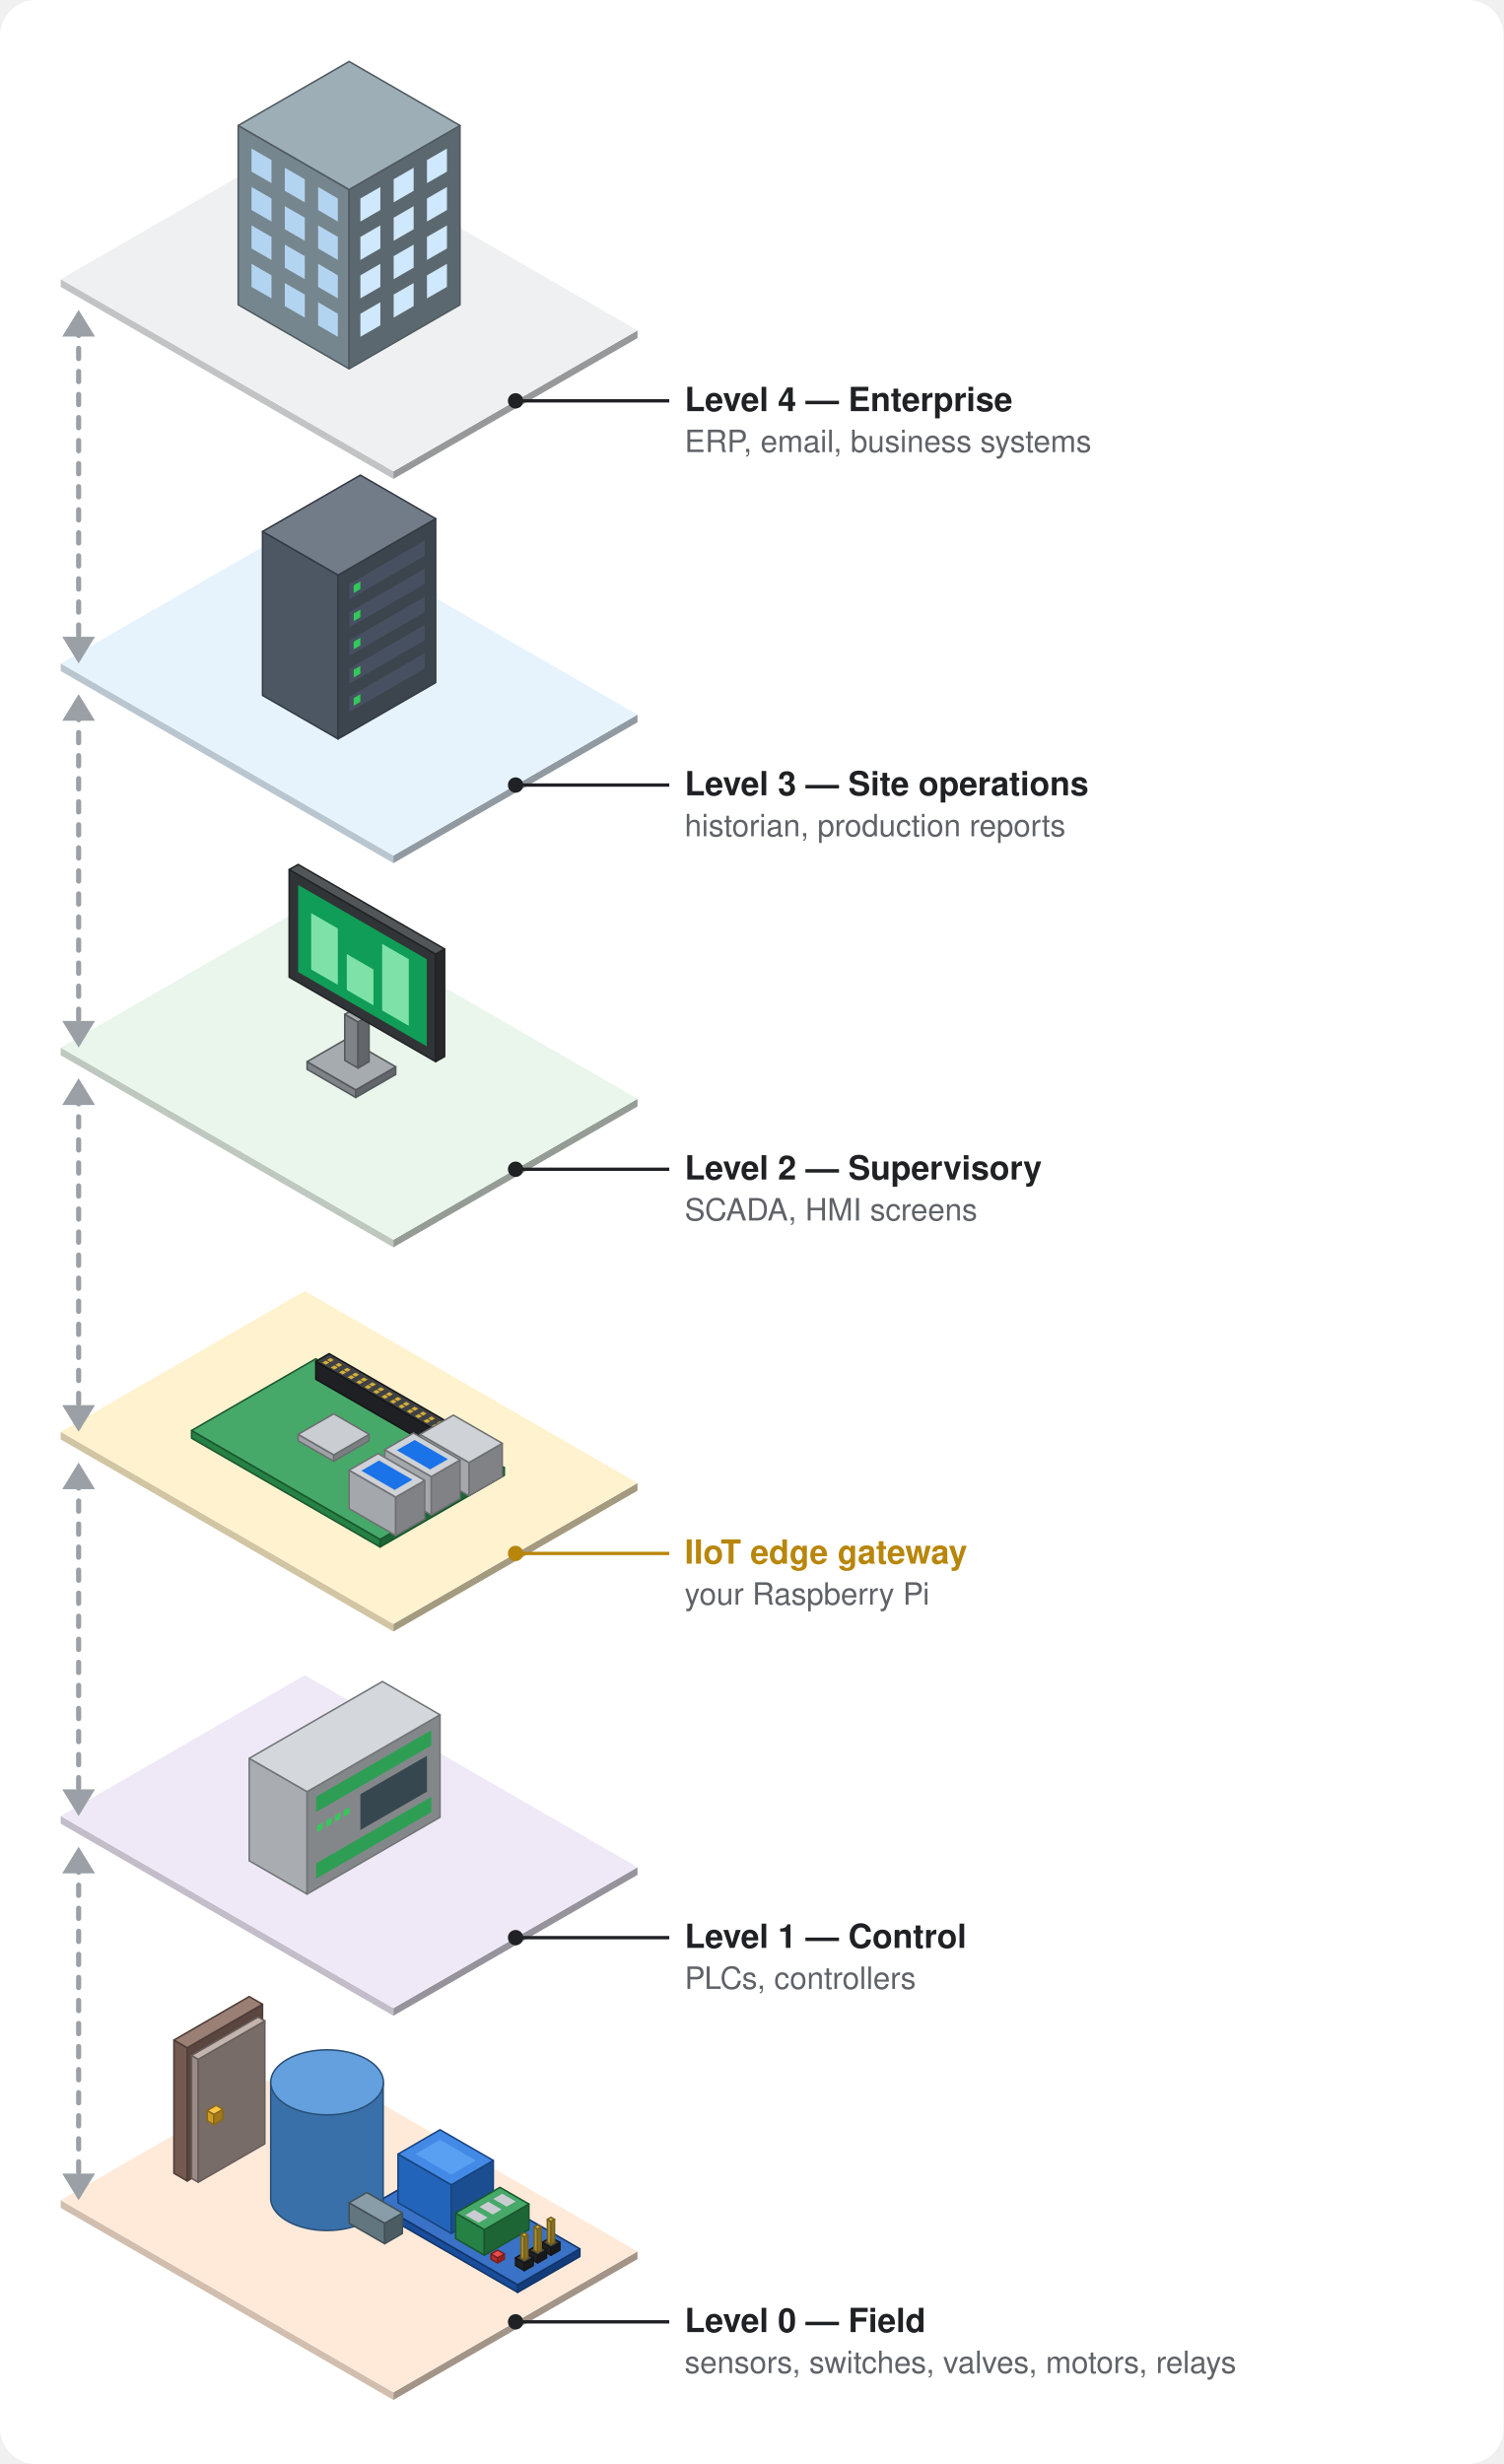
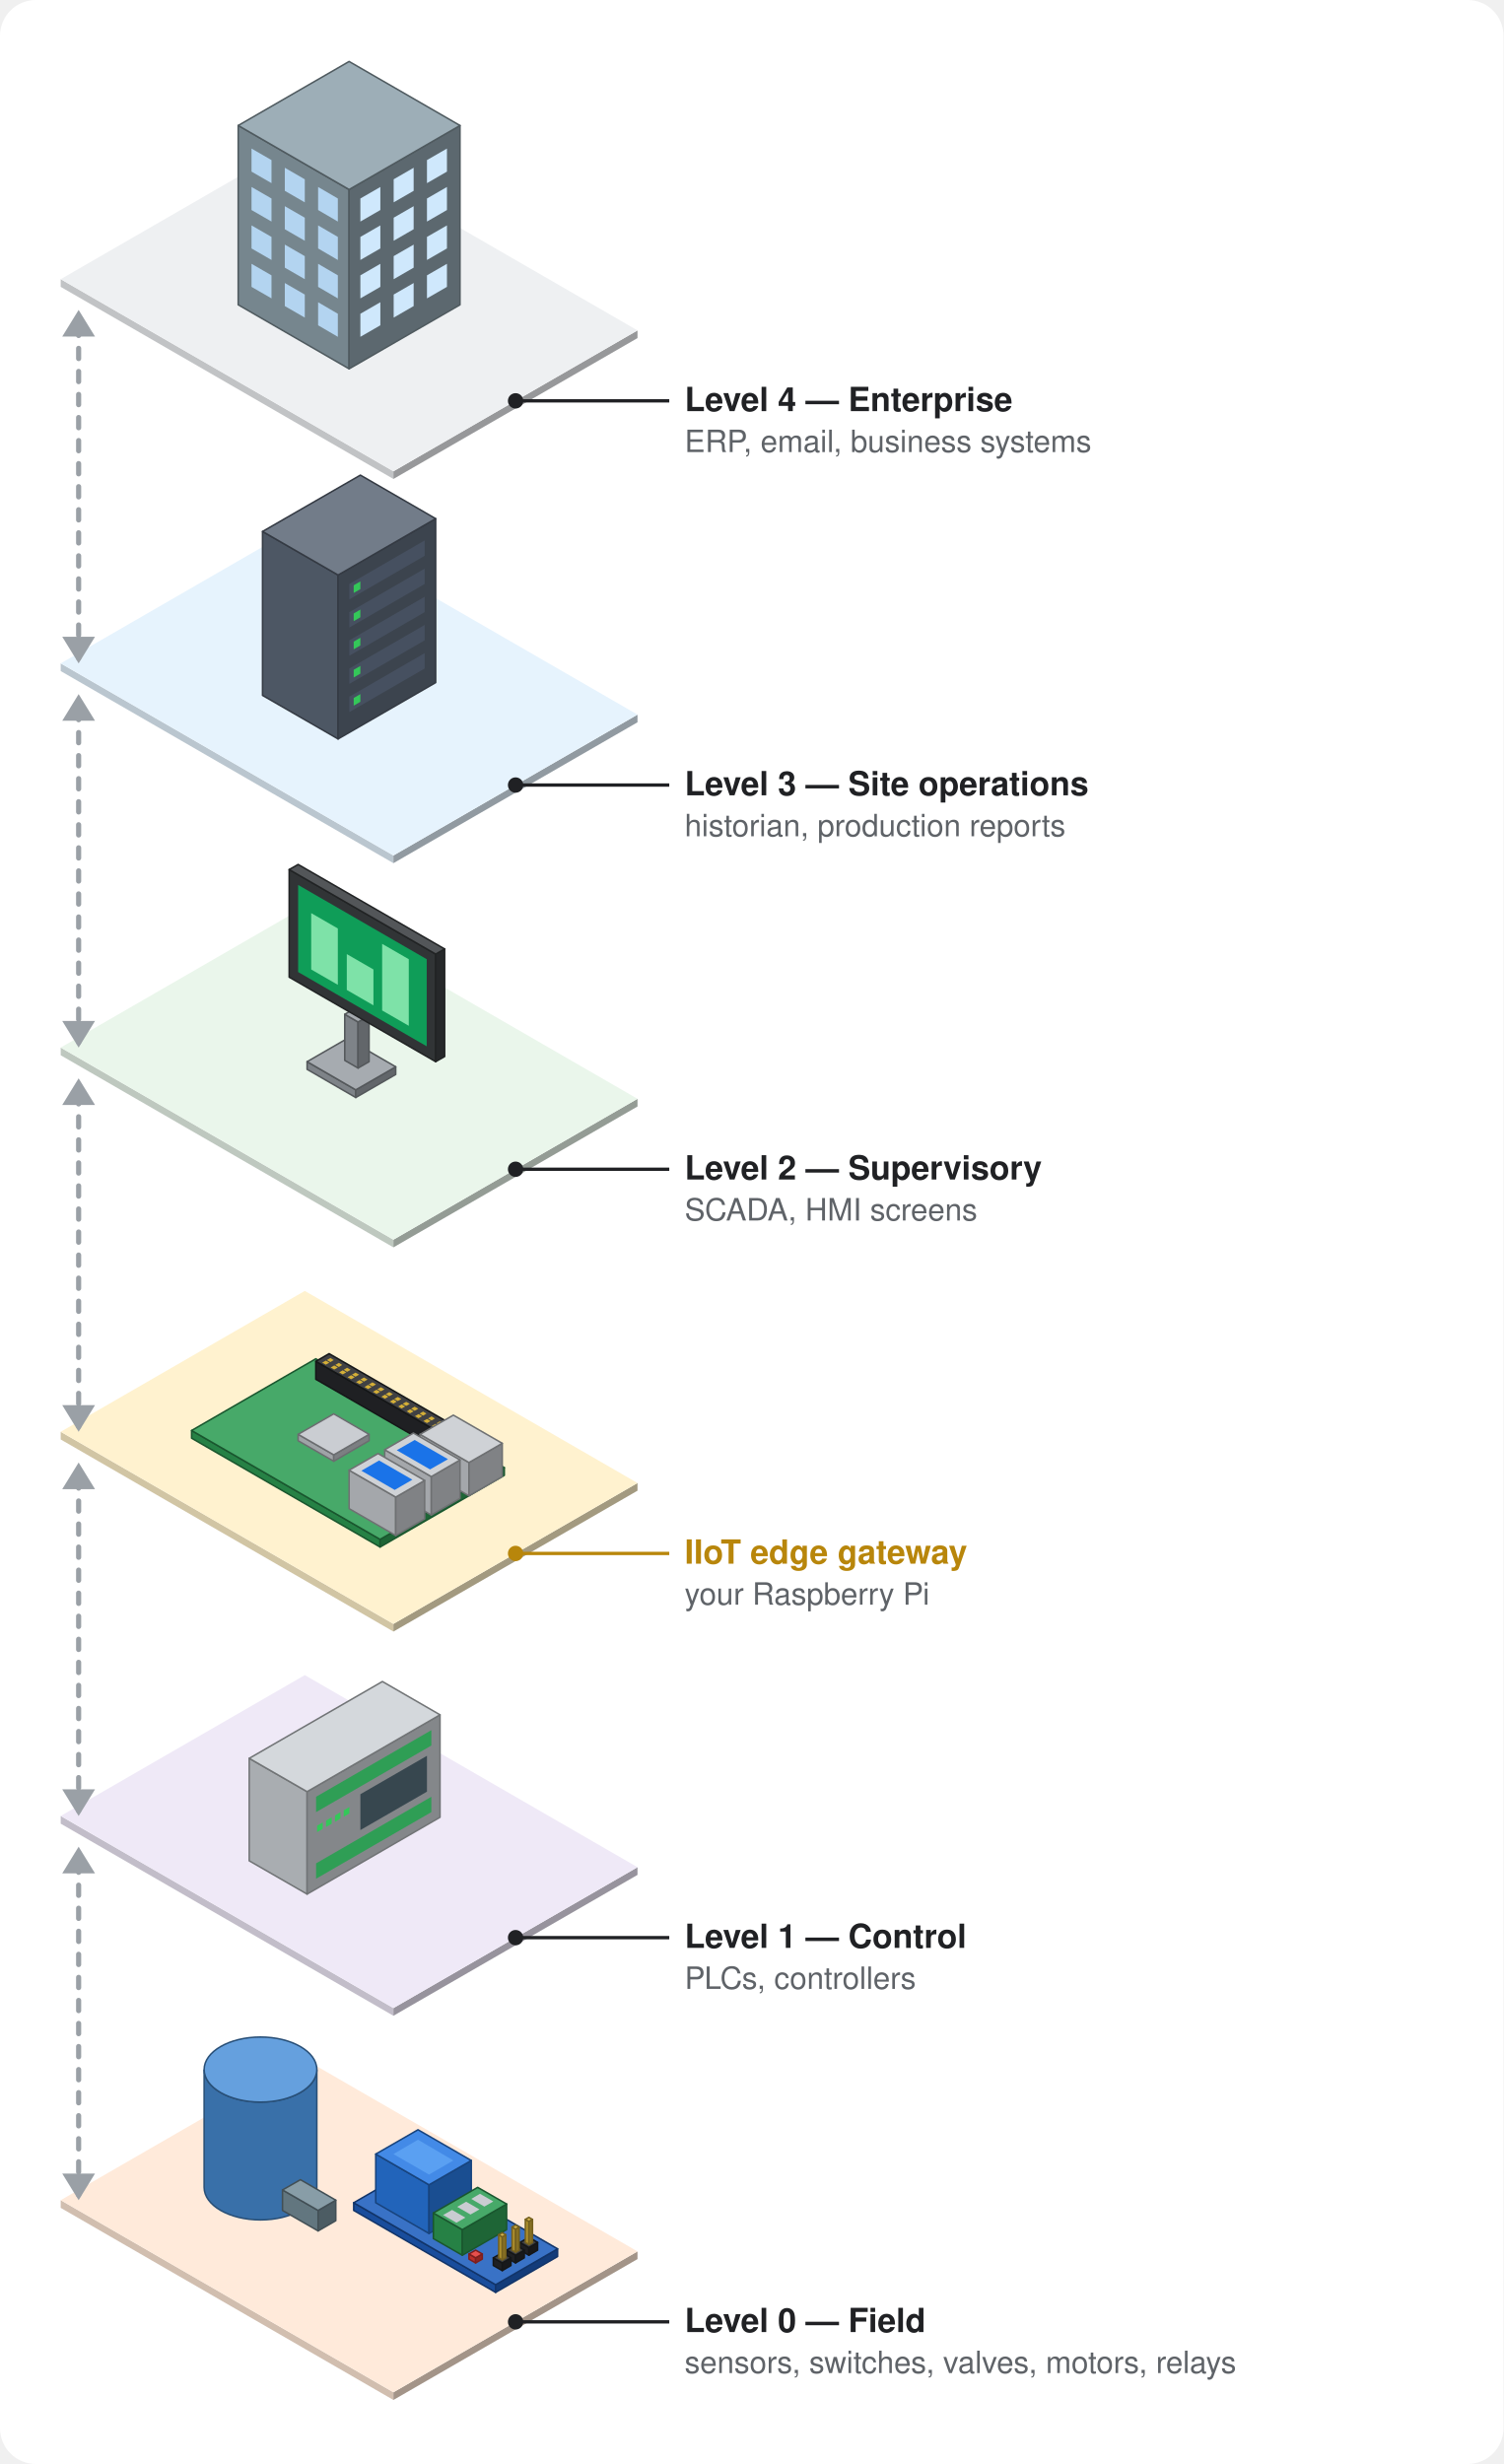
<svg xmlns="http://www.w3.org/2000/svg" viewBox="-119 -804 587 962" width="587" height="962" font-family="Segoe UI, Helvetica, Arial, sans-serif">
  <rect x="-119" y="-804" width="587" height="962" rx="14" fill="#ffffff" />
  <polygon points="-95.3,58.0 34.6,133.0 34.6,130.0 -95.3,55.0" fill="#d1beaf" />
  <polygon points="129.9,78.0 34.6,133.0 34.6,130.0 129.9,75.0" fill="#a39488" />
  <polygon points="0.0,0.0 129.9,75.0 34.6,130.0 -95.3,55.0" fill="#ffeada" />
  <g transform="translate(0,0)">
-     <polygon points="-51.1,44.5 -45.9,47.5 -45.9,-4.5 -51.1,-7.5" fill="#735a51" stroke="#4d3c36" stroke-width="0.6" stroke-linejoin="round" />
-     <polygon points="-16.5,30.5 -45.9,47.5 -45.9,-4.5 -16.5,-21.5" fill="#5a463f" stroke="#4d3c36" stroke-width="0.6" stroke-linejoin="round" />
-     <polygon points="-21.7,-24.5 -16.5,-21.5 -45.9,-4.5 -51.1,-7.5" fill="#9a7f75" stroke="#4d3c36" stroke-width="0.6" stroke-linejoin="round" />
-   </g>
-   <g transform="translate(0,0)">
-     <polygon points="-44.2,46.5 -41.6,48.0 -41.6,0.0 -44.2,-1.5" fill="#9a8b86" stroke="#675d5a" stroke-width="0.6" stroke-linejoin="round" />
-     <polygon points="-15.6,33.0 -41.6,48.0 -41.6,0.0 -15.6,-15.0" fill="#786c68" stroke="#675d5a" stroke-width="0.6" stroke-linejoin="round" />
-     <polygon points="-18.2,-16.5 -15.6,-15.0 -41.6,0.0 -44.2,-1.5" fill="#c4b4ae" stroke="#675d5a" stroke-width="0.6" stroke-linejoin="round" />
-   </g>
-   <g transform="translate(0,0)">
-     <polygon points="-38.1,24.0 -35.5,25.5 -35.5,21.5 -38.1,20.0" fill="#cd9d24" stroke="#8a6918" stroke-width="0.6" stroke-linejoin="round" />
-     <polygon points="-32.0,23.5 -35.5,25.5 -35.5,21.5 -32.0,19.5" fill="#a07a1c" stroke="#8a6918" stroke-width="0.6" stroke-linejoin="round" />
-     <polygon points="-34.6,18.0 -32.0,19.5 -35.5,21.5 -38.1,20.0" fill="#fbc746" stroke="#8a6918" stroke-width="0.6" stroke-linejoin="round" />
-   </g>
-   <g transform="translate(0,0)">
-     <polygon points="27.7,59.0 83.1,91.0 83.1,88.0 27.7,56.0" fill="#194d9c" stroke="#113469" stroke-width="0.6" stroke-linejoin="round" />
-     <polygon points="107.4,77.0 83.1,91.0 83.1,88.0 107.4,74.0" fill="#133c7a" stroke="#113469" stroke-width="0.6" stroke-linejoin="round" />
-     <polygon points="52.0,42.0 107.4,74.0 83.1,88.0 27.7,56.0" fill="#3972c6" stroke="#113469" stroke-width="0.6" stroke-linejoin="round" />
-   </g>
-   <g transform="translate(0,0)">
-     <polygon points="36.4,56.0 57.2,68.0 57.2,49.0 36.4,37.0" fill="#2264ba" stroke="#17437d" stroke-width="0.6" stroke-linejoin="round" />
-     <polygon points="73.6,58.5 57.2,68.0 57.2,49.0 73.6,39.5" fill="#1a4e91" stroke="#17437d" stroke-width="0.6" stroke-linejoin="round" />
-     <polygon points="52.8,27.5 73.6,39.5 57.2,49.0 36.4,37.0" fill="#438ae7" stroke="#17437d" stroke-width="0.6" stroke-linejoin="round" />
-   </g>
-   <g transform="translate(0,0)">
-     <polygon points="52.8,31.4 66.7,39.5 57.2,45.0 43.3,37.0" fill="#5aa0f2" />
-   </g>
-   <g transform="translate(0,0)">
-     <polygon points="58.9,70.0 70.1,76.5 70.1,66.5 58.9,60.0" fill="#268145" stroke="#19562e" stroke-width="0.6" stroke-linejoin="round" />
-     <polygon points="87.5,66.5 70.1,76.5 70.1,66.5 87.5,56.5" fill="#1e6536" stroke="#19562e" stroke-width="0.6" stroke-linejoin="round" />
-     <polygon points="76.2,50.0 87.5,56.5 70.1,66.5 58.9,60.0" fill="#47a969" stroke="#19562e" stroke-width="0.6" stroke-linejoin="round" />
-   </g>
-   <g transform="translate(0,0)">
-     <polygon points="77.1,52.5 82.3,55.5 78.8,57.5 73.6,54.5" fill="#c9ccd1" />
-   </g>
-   <g transform="translate(0,0)">
-     <polygon points="71.6,55.6 76.8,58.6 73.4,60.6 68.2,57.6" fill="#c9ccd1" />
-   </g>
-   <g transform="translate(0,0)">
-     <polygon points="66.2,58.8 71.4,61.8 67.9,63.8 62.7,60.8" fill="#c9ccd1" />
-   </g>
-   <g transform="translate(0,0)">
-     <polygon points="72.7,78.0 75.3,79.5 75.3,77.5 72.7,76.0" fill="#bb2e2b" stroke="#7d1f1d" stroke-width="0.6" stroke-linejoin="round" />
-     <polygon points="77.9,78.0 75.3,79.5 75.3,77.5 77.9,76.0" fill="#922421" stroke="#7d1f1d" stroke-width="0.6" stroke-linejoin="round" />
-     <polygon points="75.3,74.5 77.9,76.0 75.3,77.5 72.7,76.0" fill="#e8504d" stroke="#7d1f1d" stroke-width="0.6" stroke-linejoin="round" />
-   </g>
-   <g transform="translate(0,0)">
-     <polygon points="92.7,74.5 96.1,76.5 96.1,73.5 92.7,71.5" fill="#1f2023" stroke="#141617" stroke-width="0.6" stroke-linejoin="round" />
-     <polygon points="99.6,74.5 96.1,76.5 96.1,73.5 99.6,71.5" fill="#18191b" stroke="#141617" stroke-width="0.6" stroke-linejoin="round" />
-     <polygon points="96.1,69.5 99.6,71.5 96.1,73.5 92.7,71.5" fill="#404144" stroke="#141617" stroke-width="0.6" stroke-linejoin="round" />
-   </g>
-   <g transform="translate(0,0)">
-     <polygon points="87.5,77.5 90.9,79.5 90.9,76.5 87.5,74.5" fill="#1f2023" stroke="#141617" stroke-width="0.6" stroke-linejoin="round" />
-     <polygon points="94.4,77.5 90.9,79.5 90.9,76.5 94.4,74.5" fill="#18191b" stroke="#141617" stroke-width="0.6" stroke-linejoin="round" />
-     <polygon points="90.9,72.5 94.4,74.5 90.9,76.5 87.5,74.5" fill="#404144" stroke="#141617" stroke-width="0.6" stroke-linejoin="round" />
-   </g>
-   <g transform="translate(0,0)">
-     <polygon points="94.7,71.5 96.1,72.3 96.1,63.3 94.7,62.5" fill="#ad8f2d" stroke="#74601e" stroke-width="0.6" stroke-linejoin="round" />
-     <polygon points="97.5,71.5 96.1,72.3 96.1,63.3 97.5,62.5" fill="#877023" stroke="#74601e" stroke-width="0.6" stroke-linejoin="round" />
-     <polygon points="96.1,61.7 97.5,62.5 96.1,63.3 94.7,62.5" fill="#d9b84f" stroke="#74601e" stroke-width="0.6" stroke-linejoin="round" />
-   </g>
-   <g transform="translate(0,0)">
-     <polygon points="82.3,80.5 85.7,82.5 85.7,79.5 82.3,77.5" fill="#1f2023" stroke="#141617" stroke-width="0.6" stroke-linejoin="round" />
-     <polygon points="89.2,80.5 85.7,82.5 85.7,79.5 89.2,77.5" fill="#18191b" stroke="#141617" stroke-width="0.6" stroke-linejoin="round" />
-     <polygon points="85.7,75.5 89.2,77.5 85.7,79.5 82.3,77.5" fill="#404144" stroke="#141617" stroke-width="0.6" stroke-linejoin="round" />
-   </g>
-   <g transform="translate(0,0)">
-     <polygon points="89.5,74.5 90.9,75.3 90.9,66.3 89.5,65.5" fill="#ad8f2d" stroke="#74601e" stroke-width="0.6" stroke-linejoin="round" />
-     <polygon points="92.3,74.5 90.9,75.3 90.9,66.3 92.3,65.5" fill="#877023" stroke="#74601e" stroke-width="0.6" stroke-linejoin="round" />
-     <polygon points="90.9,64.7 92.3,65.5 90.9,66.3 89.5,65.5" fill="#d9b84f" stroke="#74601e" stroke-width="0.6" stroke-linejoin="round" />
-   </g>
-   <g transform="translate(0,0)">
-     <polygon points="84.4,77.5 85.7,78.3 85.7,69.3 84.4,68.5" fill="#ad8f2d" stroke="#74601e" stroke-width="0.6" stroke-linejoin="round" />
-     <polygon points="87.1,77.5 85.7,78.3 85.7,69.3 87.1,68.5" fill="#877023" stroke="#74601e" stroke-width="0.6" stroke-linejoin="round" />
-     <polygon points="85.7,67.7 87.1,68.5 85.7,69.3 84.4,68.5" fill="#d9b84f" stroke="#74601e" stroke-width="0.6" stroke-linejoin="round" />
-   </g>
-   <g transform="translate(0,0)">
-     <path d="M-13.3,55.0 L-13.3,9.0 A22.0,12.7 0 0 0 30.6,9.0 L30.6,55.0 A22.0,12.7 0 0 1 -13.3,55.0 Z" fill="#3970a9" stroke="#284f77" stroke-width="0.6" />
-     <ellipse cx="8.7" cy="9.0" rx="22.0" ry="12.7" fill="#65a0de" stroke="#284f77" stroke-width="0.6" />
-   </g>
-   <g transform="translate(0,0)">
-     <polygon points="17.3,64.0 31.2,72.0 31.2,64.0 17.3,56.0" fill="#62767f" stroke="#424f55" stroke-width="0.6" stroke-linejoin="round" />
-     <polygon points="38.1,68.0 31.2,72.0 31.2,64.0 38.1,60.0" fill="#4c5c63" stroke="#424f55" stroke-width="0.6" stroke-linejoin="round" />
-     <polygon points="24.2,52.0 38.1,60.0 31.2,64.0 17.3,56.0" fill="#889da7" stroke="#424f55" stroke-width="0.6" stroke-linejoin="round" />
+     <polygon points="19.1,59.0 74.5,91.0 74.5,88.0 19.1,56.0" fill="#194d9c" stroke="#113469" stroke-width="0.6" stroke-linejoin="round" />
+     <polygon points="98.7,77.0 74.5,91.0 74.5,88.0 98.7,74.0" fill="#133c7a" stroke="#113469" stroke-width="0.6" stroke-linejoin="round" />
+     <polygon points="43.3,42.0 98.7,74.0 74.5,88.0 19.1,56.0" fill="#3972c6" stroke="#113469" stroke-width="0.6" stroke-linejoin="round" />
+   </g>
+   <g transform="translate(0,0)">
+     <polygon points="27.7,56.0 48.5,68.0 48.5,49.0 27.7,37.0" fill="#2264ba" stroke="#17437d" stroke-width="0.6" stroke-linejoin="round" />
+     <polygon points="65.0,58.5 48.5,68.0 48.5,49.0 65.0,39.5" fill="#1a4e91" stroke="#17437d" stroke-width="0.6" stroke-linejoin="round" />
+     <polygon points="44.2,27.5 65.0,39.5 48.5,49.0 27.7,37.0" fill="#438ae7" stroke="#17437d" stroke-width="0.6" stroke-linejoin="round" />
+   </g>
+   <g transform="translate(0,0)">
+     <polygon points="44.2,31.4 58.0,39.5 48.5,45.0 34.6,37.0" fill="#5aa0f2" />
+   </g>
+   <g transform="translate(0,0)">
+     <polygon points="50.2,70.0 61.5,76.5 61.5,66.5 50.2,60.0" fill="#268145" stroke="#19562e" stroke-width="0.6" stroke-linejoin="round" />
+     <polygon points="78.8,66.5 61.5,76.5 61.5,66.5 78.8,56.5" fill="#1e6536" stroke="#19562e" stroke-width="0.6" stroke-linejoin="round" />
+     <polygon points="67.5,50.0 78.8,56.5 61.5,66.5 50.2,60.0" fill="#47a969" stroke="#19562e" stroke-width="0.6" stroke-linejoin="round" />
+   </g>
+   <g transform="translate(0,0)">
+     <polygon points="68.4,52.5 73.6,55.5 70.1,57.5 65.0,54.5" fill="#c9ccd1" />
+   </g>
+   <g transform="translate(0,0)">
+     <polygon points="63.0,55.6 68.2,58.6 64.7,60.6 59.5,57.6" fill="#c9ccd1" />
+   </g>
+   <g transform="translate(0,0)">
+     <polygon points="57.5,58.8 62.7,61.8 59.2,63.8 54.0,60.8" fill="#c9ccd1" />
+   </g>
+   <g transform="translate(0,0)">
+     <polygon points="64.1,78.0 66.7,79.5 66.7,77.5 64.1,76.0" fill="#bb2e2b" stroke="#7d1f1d" stroke-width="0.6" stroke-linejoin="round" />
+     <polygon points="69.3,78.0 66.7,79.5 66.7,77.5 69.3,76.0" fill="#922421" stroke="#7d1f1d" stroke-width="0.6" stroke-linejoin="round" />
+     <polygon points="66.7,74.5 69.3,76.0 66.7,77.5 64.1,76.0" fill="#e8504d" stroke="#7d1f1d" stroke-width="0.6" stroke-linejoin="round" />
+   </g>
+   <g transform="translate(0,0)">
+     <polygon points="84.0,74.5 87.5,76.5 87.5,73.5 84.0,71.5" fill="#1f2023" stroke="#141617" stroke-width="0.6" stroke-linejoin="round" />
+     <polygon points="90.9,74.5 87.5,76.5 87.5,73.5 90.9,71.5" fill="#18191b" stroke="#141617" stroke-width="0.6" stroke-linejoin="round" />
+     <polygon points="87.5,69.5 90.9,71.5 87.5,73.5 84.0,71.5" fill="#404144" stroke="#141617" stroke-width="0.6" stroke-linejoin="round" />
+   </g>
+   <g transform="translate(0,0)">
+     <polygon points="78.8,77.5 82.3,79.5 82.3,76.5 78.8,74.5" fill="#1f2023" stroke="#141617" stroke-width="0.6" stroke-linejoin="round" />
+     <polygon points="85.7,77.5 82.3,79.5 82.3,76.5 85.7,74.5" fill="#18191b" stroke="#141617" stroke-width="0.6" stroke-linejoin="round" />
+     <polygon points="82.3,72.5 85.7,74.5 82.3,76.5 78.8,74.5" fill="#404144" stroke="#141617" stroke-width="0.6" stroke-linejoin="round" />
+   </g>
+   <g transform="translate(0,0)">
+     <polygon points="86.1,71.5 87.5,72.3 87.5,63.3 86.1,62.5" fill="#ad8f2d" stroke="#74601e" stroke-width="0.6" stroke-linejoin="round" />
+     <polygon points="88.9,71.5 87.5,72.3 87.5,63.3 88.9,62.5" fill="#877023" stroke="#74601e" stroke-width="0.6" stroke-linejoin="round" />
+     <polygon points="87.5,61.7 88.9,62.5 87.5,63.3 86.1,62.5" fill="#d9b84f" stroke="#74601e" stroke-width="0.6" stroke-linejoin="round" />
+   </g>
+   <g transform="translate(0,0)">
+     <polygon points="73.6,80.5 77.1,82.5 77.1,79.5 73.6,77.5" fill="#1f2023" stroke="#141617" stroke-width="0.6" stroke-linejoin="round" />
+     <polygon points="80.5,80.5 77.1,82.5 77.1,79.5 80.5,77.5" fill="#18191b" stroke="#141617" stroke-width="0.6" stroke-linejoin="round" />
+     <polygon points="77.1,75.5 80.5,77.5 77.1,79.5 73.6,77.5" fill="#404144" stroke="#141617" stroke-width="0.6" stroke-linejoin="round" />
+   </g>
+   <g transform="translate(0,0)">
+     <polygon points="80.9,74.5 82.3,75.3 82.3,66.3 80.9,65.5" fill="#ad8f2d" stroke="#74601e" stroke-width="0.6" stroke-linejoin="round" />
+     <polygon points="83.7,74.5 82.3,75.3 82.3,66.3 83.7,65.5" fill="#877023" stroke="#74601e" stroke-width="0.6" stroke-linejoin="round" />
+     <polygon points="82.3,64.7 83.7,65.5 82.3,66.3 80.9,65.5" fill="#d9b84f" stroke="#74601e" stroke-width="0.6" stroke-linejoin="round" />
+   </g>
+   <g transform="translate(0,0)">
+     <polygon points="75.7,77.5 77.1,78.3 77.1,69.3 75.7,68.5" fill="#ad8f2d" stroke="#74601e" stroke-width="0.6" stroke-linejoin="round" />
+     <polygon points="78.5,77.5 77.1,78.3 77.1,69.3 78.5,68.5" fill="#877023" stroke="#74601e" stroke-width="0.6" stroke-linejoin="round" />
+     <polygon points="77.1,67.7 78.5,68.5 77.1,69.3 75.7,68.5" fill="#d9b84f" stroke="#74601e" stroke-width="0.6" stroke-linejoin="round" />
+   </g>
+   <g transform="translate(0,0)">
+     <path d="M-39.3,50.0 L-39.3,4.0 A22.0,12.7 0 0 0 4.7,4.0 L4.7,50.0 A22.0,12.7 0 0 1 -39.3,50.0 Z" fill="#3970a9" stroke="#284f77" stroke-width="0.6" />
+     <ellipse cx="-17.3" cy="4.0" rx="22.0" ry="12.7" fill="#65a0de" stroke="#284f77" stroke-width="0.6" />
+   </g>
+   <g transform="translate(0,0)">
+     <polygon points="-8.7,59.0 5.2,67.0 5.2,59.0 -8.7,51.0" fill="#62767f" stroke="#424f55" stroke-width="0.6" stroke-linejoin="round" />
+     <polygon points="12.1,63.0 5.2,67.0 5.2,59.0 12.1,55.0" fill="#4c5c63" stroke="#424f55" stroke-width="0.6" stroke-linejoin="round" />
+     <polygon points="-1.7,47.0 12.1,55.0 5.2,59.0 -8.7,51.0" fill="#889da7" stroke="#424f55" stroke-width="0.6" stroke-linejoin="round" />
  </g>
  <polygon points="-95.3,-92.0 34.6,-17.0 34.6,-20.0 -95.3,-95.0" fill="#c2bdc9" />
  <polygon points="129.9,-72.0 34.6,-17.0 34.6,-20.0 129.9,-75.0" fill="#97939d" />
  <polygon points="0.0,-150.0 129.9,-75.0 34.6,-20.0 -95.3,-95.0" fill="#efe9f7" />
  <g transform="translate(0,-150)">
    <polygon points="-21.7,72.5 0.9,85.5 0.9,45.5 -21.7,32.5" fill="#a9adb1" stroke="#717476" stroke-width="0.6" stroke-linejoin="round" />
    <polygon points="52.8,55.5 0.9,85.5 0.9,45.5 52.8,15.5" fill="#84878a" stroke="#717476" stroke-width="0.6" stroke-linejoin="round" />
    <polygon points="30.3,2.5 52.8,15.5 0.9,45.5 -21.7,32.5" fill="#d4d8dc" stroke="#717476" stroke-width="0.6" stroke-linejoin="round" />
  </g>
  <g transform="translate(0,-150)">
    <polygon points="49.4,27.5 4.4,53.5 4.4,47.5 49.4,21.5" fill="#2f9e55" />
  </g>
  <g transform="translate(0,-150)">
    <polygon points="49.4,53.5 4.4,79.5 4.4,73.5 49.4,47.5" fill="#2f9e55" />
  </g>
  <g transform="translate(0,-150)">
    <polygon points="47.7,45.5 21.7,60.5 21.7,46.5 47.7,31.5" fill="#37474f" />
  </g>
  <g transform="translate(0,-150)">
    <polygon points="17.4,54.0 15.2,55.3 15.2,52.8 17.4,51.5" fill="#34c759" />
  </g>
  <g transform="translate(0,-150)">
    <polygon points="13.9,56.0 11.8,57.3 11.8,54.8 13.9,53.5" fill="#34c759" />
  </g>
  <g transform="translate(0,-150)">
    <polygon points="10.5,58.0 8.3,59.3 8.3,56.8 10.5,55.5" fill="#34c759" />
  </g>
  <g transform="translate(0,-150)">
    <polygon points="7.0,60.0 4.8,61.3 4.8,58.8 7.0,57.5" fill="#34c759" />
  </g>
  <polygon points="-95.3,-242.0 34.6,-167.0 34.6,-170.0 -95.3,-245.0" fill="#d1c5a4" />
  <polygon points="129.9,-222.0 34.6,-167.0 34.6,-170.0 129.9,-225.0" fill="#a39a80" />
  <polygon points="0.0,-300.0 129.9,-225.0 34.6,-170.0 -95.3,-245.0" fill="#fff2cf" />
  <g transform="translate(0,-300)">
    <polygon points="-44.2,57.5 29.4,100.0 29.4,97.0 -44.2,54.5" fill="#268145" stroke="#19562e" stroke-width="0.6" stroke-linejoin="round" />
    <polygon points="77.9,72.0 29.4,100.0 29.4,97.0 77.9,69.0" fill="#1e6536" stroke="#19562e" stroke-width="0.6" stroke-linejoin="round" />
    <polygon points="4.3,26.5 77.9,69.0 29.4,97.0 -44.2,54.5" fill="#47a969" stroke="#19562e" stroke-width="0.6" stroke-linejoin="round" />
  </g>
  <g transform="translate(0,-300)">
    <polygon points="4.3,34.5 59.8,66.5 59.8,59.5 4.3,27.5" fill="#1f2023" stroke="#141617" stroke-width="0.6" stroke-linejoin="round" />
    <polygon points="65.0,63.5 59.8,66.5 59.8,59.5 65.0,56.5" fill="#18191b" stroke="#141617" stroke-width="0.6" stroke-linejoin="round" />
    <polygon points="9.5,24.5 65.0,56.5 59.8,59.5 4.3,27.5" fill="#404144" stroke="#141617" stroke-width="0.6" stroke-linejoin="round" />
  </g>
  <g transform="translate(0,-300)">
    <polygon points="10.0,26.2 11.3,27.0 10.0,27.8 8.6,27.0" fill="#d4af37" />
  </g>
  <g transform="translate(0,-300)">
    <polygon points="8.2,27.2 9.6,28.0 8.2,28.8 6.8,28.0" fill="#d4af37" />
  </g>
  <g transform="translate(0,-300)">
    <polygon points="13.3,28.1 14.6,28.9 13.3,29.7 11.9,28.9" fill="#d4af37" />
  </g>
  <g transform="translate(0,-300)">
    <polygon points="11.5,29.1 12.9,29.9 11.5,30.7 10.1,29.9" fill="#d4af37" />
  </g>
  <g transform="translate(0,-300)">
    <polygon points="16.5,30.0 17.9,30.8 16.5,31.6 15.2,30.8" fill="#d4af37" />
  </g>
  <g transform="translate(0,-300)">
    <polygon points="14.8,31.0 16.2,31.8 14.8,32.6 13.4,31.8" fill="#d4af37" />
  </g>
  <g transform="translate(0,-300)">
    <polygon points="19.8,31.9 21.2,32.7 19.8,33.5 18.4,32.7" fill="#d4af37" />
  </g>
  <g transform="translate(0,-300)">
    <polygon points="18.1,32.9 19.5,33.7 18.1,34.5 16.7,33.7" fill="#d4af37" />
  </g>
  <g transform="translate(0,-300)">
    <polygon points="23.1,33.8 24.5,34.6 23.1,35.4 21.7,34.6" fill="#d4af37" />
  </g>
  <g transform="translate(0,-300)">
    <polygon points="21.4,34.8 22.8,35.6 21.4,36.4 20.0,35.6" fill="#d4af37" />
  </g>
  <g transform="translate(0,-300)">
    <polygon points="26.4,35.7 27.8,36.5 26.4,37.3 25.0,36.5" fill="#d4af37" />
  </g>
  <g transform="translate(0,-300)">
    <polygon points="24.7,36.7 26.1,37.5 24.7,38.3 23.3,37.5" fill="#d4af37" />
  </g>
  <g transform="translate(0,-300)">
    <polygon points="29.7,37.6 31.1,38.4 29.7,39.2 28.3,38.4" fill="#d4af37" />
  </g>
  <g transform="translate(0,-300)">
    <polygon points="28.0,38.6 29.4,39.4 28.0,40.2 26.6,39.4" fill="#d4af37" />
  </g>
  <g transform="translate(0,-300)">
    <polygon points="33.0,39.5 34.4,40.3 33.0,41.1 31.6,40.3" fill="#d4af37" />
  </g>
  <g transform="translate(0,-300)">
    <polygon points="31.3,40.5 32.6,41.3 31.3,42.1 29.9,41.3" fill="#d4af37" />
  </g>
  <g transform="translate(0,-300)">
    <polygon points="36.3,41.4 37.7,42.2 36.3,43.0 34.9,42.2" fill="#d4af37" />
  </g>
  <g transform="translate(0,-300)">
    <polygon points="34.6,42.4 35.9,43.2 34.6,44.0 33.2,43.2" fill="#d4af37" />
  </g>
  <g transform="translate(0,-300)">
    <polygon points="39.6,43.3 41.0,44.1 39.6,44.9 38.2,44.1" fill="#d4af37" />
  </g>
  <g transform="translate(0,-300)">
    <polygon points="37.8,44.3 39.2,45.1 37.8,45.9 36.5,45.1" fill="#d4af37" />
  </g>
  <g transform="translate(0,-300)">
    <polygon points="42.9,45.2 44.3,46.0 42.9,46.8 41.5,46.0" fill="#d4af37" />
  </g>
  <g transform="translate(0,-300)">
    <polygon points="41.1,46.2 42.5,47.0 41.1,47.8 39.8,47.0" fill="#d4af37" />
  </g>
  <g transform="translate(0,-300)">
    <polygon points="46.2,47.1 47.5,47.9 46.2,48.7 44.8,47.9" fill="#d4af37" />
  </g>
  <g transform="translate(0,-300)">
    <polygon points="44.4,48.1 45.8,48.9 44.4,49.7 43.0,48.9" fill="#d4af37" />
  </g>
  <g transform="translate(0,-300)">
    <polygon points="49.5,49.0 50.8,49.8 49.5,50.6 48.1,49.8" fill="#d4af37" />
  </g>
  <g transform="translate(0,-300)">
    <polygon points="47.7,50.0 49.1,50.8 47.7,51.6 46.3,50.8" fill="#d4af37" />
  </g>
  <g transform="translate(0,-300)">
    <polygon points="52.7,50.9 54.1,51.7 52.7,52.5 51.4,51.7" fill="#d4af37" />
  </g>
  <g transform="translate(0,-300)">
    <polygon points="51.0,51.9 52.4,52.7 51.0,53.5 49.6,52.7" fill="#d4af37" />
  </g>
  <g transform="translate(0,-300)">
    <polygon points="56.0,52.8 57.4,53.6 56.0,54.4 54.6,53.6" fill="#d4af37" />
  </g>
  <g transform="translate(0,-300)">
    <polygon points="54.3,53.8 55.7,54.6 54.3,55.4 52.9,54.6" fill="#d4af37" />
  </g>
  <g transform="translate(0,-300)">
    <polygon points="59.3,54.7 60.7,55.5 59.3,56.3 57.9,55.5" fill="#d4af37" />
  </g>
  <g transform="translate(0,-300)">
    <polygon points="57.6,55.7 59.0,56.5 57.6,57.3 56.2,56.5" fill="#d4af37" />
  </g>
  <g transform="translate(0,-300)">
    <polygon points="-2.6,58.5 11.3,66.5 11.3,64.0 -2.6,56.0" fill="#9fa3a7" stroke="#6b6d70" stroke-width="0.6" stroke-linejoin="round" />
    <polygon points="25.1,58.5 11.3,66.5 11.3,64.0 25.1,56.0" fill="#7c7f82" stroke="#6b6d70" stroke-width="0.6" stroke-linejoin="round" />
    <polygon points="11.3,48.0 25.1,56.0 11.3,64.0 -2.6,56.0" fill="#cacdd2" stroke="#6b6d70" stroke-width="0.6" stroke-linejoin="round" />
  </g>
  <g transform="translate(0,-300)">
    <polygon points="45.0,69.0 64.1,80.0 64.1,67.0 45.0,56.0" fill="#a4a7ab" stroke="#6e7072" stroke-width="0.6" stroke-linejoin="round" />
    <polygon points="77.1,72.5 64.1,80.0 64.1,67.0 77.1,59.5" fill="#808285" stroke="#6e7072" stroke-width="0.6" stroke-linejoin="round" />
    <polygon points="58.0,48.5 77.1,59.5 64.1,67.0 45.0,56.0" fill="#cfd2d6" stroke="#6e7072" stroke-width="0.6" stroke-linejoin="round" />
  </g>
  <g transform="translate(0,-300)">
    <polygon points="31.2,77.0 49.4,87.5 49.4,72.5 31.2,62.0" fill="#a4a7ab" stroke="#6e7072" stroke-width="0.6" stroke-linejoin="round" />
    <polygon points="60.6,81.0 49.4,87.5 49.4,72.5 60.6,66.0" fill="#808285" stroke="#6e7072" stroke-width="0.6" stroke-linejoin="round" />
    <polygon points="42.4,55.5 60.6,66.0 49.4,72.5 31.2,62.0" fill="#cfd2d6" stroke="#6e7072" stroke-width="0.6" stroke-linejoin="round" />
  </g>
  <g transform="translate(0,-300)">
    <polygon points="17.3,85.0 35.5,95.5 35.5,80.5 17.3,70.0" fill="#a4a7ab" stroke="#6e7072" stroke-width="0.6" stroke-linejoin="round" />
    <polygon points="46.8,89.0 35.5,95.5 35.5,80.5 46.8,74.0" fill="#808285" stroke="#6e7072" stroke-width="0.6" stroke-linejoin="round" />
    <polygon points="28.6,63.5 46.8,74.0 35.5,80.5 17.3,70.0" fill="#cfd2d6" stroke="#6e7072" stroke-width="0.6" stroke-linejoin="round" />
  </g>
  <g transform="translate(0,-300)">
    <polygon points="42.9,58.2 55.9,65.7 48.9,69.7 35.9,62.2" fill="#1a73e8" />
  </g>
  <g transform="translate(0,-300)">
    <polygon points="29.0,66.2 42.0,73.7 35.1,77.7 22.1,70.2" fill="#1a73e8" />
  </g>
  <polygon points="-95.3,-392.0 34.6,-317.0 34.6,-320.0 -95.3,-395.0" fill="#bec8bf" />
  <polygon points="129.9,-372.0 34.6,-317.0 34.6,-320.0 129.9,-375.0" fill="#949c95" />
  <polygon points="0.0,-450.0 129.9,-375.0 34.6,-320.0 -95.3,-395.0" fill="#eaf6eb" />
  <g transform="translate(0,-450)">
    <polygon points="0.9,63.5 19.9,74.5 19.9,71.5 0.9,60.5" fill="#7e8388" stroke="#54585b" stroke-width="0.6" stroke-linejoin="round" />
    <polygon points="35.5,65.5 19.9,74.5 19.9,71.5 35.5,62.5" fill="#62666a" stroke="#54585b" stroke-width="0.6" stroke-linejoin="round" />
    <polygon points="16.5,51.5 35.5,62.5 19.9,71.5 0.9,60.5" fill="#a6abb0" stroke="#54585b" stroke-width="0.6" stroke-linejoin="round" />
  </g>
  <g transform="translate(0,-450)">
    <polygon points="15.6,60.0 20.8,63.0 20.8,45.0 15.6,42.0" fill="#7e8388" stroke="#54585b" stroke-width="0.6" stroke-linejoin="round" />
    <polygon points="25.1,60.5 20.8,63.0 20.8,45.0 25.1,42.5" fill="#62666a" stroke="#54585b" stroke-width="0.6" stroke-linejoin="round" />
    <polygon points="19.9,39.5 25.1,42.5 20.8,45.0 15.6,42.0" fill="#a6abb0" stroke="#54585b" stroke-width="0.6" stroke-linejoin="round" />
  </g>
  <g transform="translate(0,-450)">
    <polygon points="-6.1,27.5 51.1,60.5 51.1,18.5 -6.1,-14.5" fill="#313436" stroke="#212324" stroke-width="0.6" stroke-linejoin="round" />
    <polygon points="54.6,58.5 51.1,60.5 51.1,18.5 54.6,16.5" fill="#26282a" stroke="#212324" stroke-width="0.6" stroke-linejoin="round" />
    <polygon points="-2.6,-16.5 54.6,16.5 51.1,18.5 -6.1,-14.5" fill="#535659" stroke="#212324" stroke-width="0.6" stroke-linejoin="round" />
  </g>
  <g transform="translate(0,-450)">
    <polygon points="-2.6,25.5 47.6,54.5 47.6,20.5 -2.6,-8.5" fill="#0f9d58" />
  </g>
  <g transform="translate(0,-450)">
    <polygon points="2.5,24.5 12.9,30.5 12.9,8.5 2.5,2.5" fill="#7ee2a8" />
  </g>
  <g transform="translate(0,-450)">
    <polygon points="16.4,32.5 26.8,38.5 26.8,24.5 16.4,18.5" fill="#7ee2a8" />
  </g>
  <g transform="translate(0,-450)">
    <polygon points="30.2,40.5 40.6,46.5 40.6,20.5 30.2,14.5" fill="#7ee2a8" />
  </g>
  <polygon points="-95.3,-542.0 34.6,-467.0 34.6,-470.0 -95.3,-545.0" fill="#bac6cf" />
  <polygon points="129.9,-522.0 34.6,-467.0 34.6,-470.0 129.9,-525.0" fill="#919aa1" />
  <polygon points="0.0,-600.0 129.9,-525.0 34.6,-470.0 -95.3,-545.0" fill="#e6f3fd" />
  <g transform="translate(0,-600)">
    <polygon points="-16.5,67.5 13.0,84.5 13.0,20.5 -16.5,3.5" fill="#4d5764" stroke="#343a43" stroke-width="0.6" stroke-linejoin="round" />
    <polygon points="51.1,62.5 13.0,84.5 13.0,20.5 51.1,-1.5" fill="#3c444e" stroke="#343a43" stroke-width="0.6" stroke-linejoin="round" />
    <polygon points="21.7,-18.5 51.1,-1.5 13.0,20.5 -16.5,3.5" fill="#727c89" stroke="#343a43" stroke-width="0.6" stroke-linejoin="round" />
  </g>
  <g transform="translate(0,-600)">
    <polygon points="46.8,57.0 17.4,74.0 17.4,68.0 46.8,51.0" fill="#465060" />
  </g>
  <g transform="translate(0,-600)">
    <polygon points="46.8,46.0 17.4,63.0 17.4,57.0 46.8,40.0" fill="#465060" />
  </g>
  <g transform="translate(0,-600)">
    <polygon points="46.8,35.0 17.4,52.0 17.4,46.0 46.8,29.0" fill="#465060" />
  </g>
  <g transform="translate(0,-600)">
    <polygon points="46.8,24.0 17.4,41.0 17.4,35.0 46.8,18.0" fill="#465060" />
  </g>
  <g transform="translate(0,-600)">
    <polygon points="46.8,13.0 17.4,30.0 17.4,24.0 46.8,7.0" fill="#465060" />
  </g>
  <g transform="translate(0,-600)">
    <polygon points="21.7,70.0 19.1,71.5 19.1,68.5 21.7,67.0" fill="#34c759" />
  </g>
  <g transform="translate(0,-600)">
    <polygon points="21.7,59.0 19.1,60.5 19.1,57.5 21.7,56.0" fill="#34c759" />
  </g>
  <g transform="translate(0,-600)">
    <polygon points="21.7,48.0 19.1,49.5 19.1,46.5 21.7,45.0" fill="#34c759" />
  </g>
  <g transform="translate(0,-600)">
    <polygon points="21.7,37.0 19.1,38.5 19.1,35.5 21.7,34.0" fill="#34c759" />
  </g>
  <g transform="translate(0,-600)">
    <polygon points="21.7,26.0 19.1,27.5 19.1,24.5 21.7,23.0" fill="#34c759" />
  </g>
  <polygon points="-95.3,-692.0 34.6,-617.0 34.6,-620.0 -95.3,-695.0" fill="#c1c3c5" />
  <polygon points="129.9,-672.0 34.6,-617.0 34.6,-620.0 129.9,-675.0" fill="#97989a" />
  <polygon points="0.0,-750.0 129.9,-675.0 34.6,-620.0 -95.3,-695.0" fill="#eef0f2" />
  <g transform="translate(0,-750)">
    <polygon points="-26.0,65.0 17.3,90.0 17.3,20.0 -26.0,-5.0" fill="#76868e" stroke="#4f5a5f" stroke-width="0.6" stroke-linejoin="round" />
    <polygon points="60.6,65.0 17.3,90.0 17.3,20.0 60.6,-5.0" fill="#5c686f" stroke="#4f5a5f" stroke-width="0.6" stroke-linejoin="round" />
    <polygon points="17.3,-30.0 60.6,-5.0 17.3,20.0 -26.0,-5.0" fill="#9daeb7" stroke="#4f5a5f" stroke-width="0.6" stroke-linejoin="round" />
  </g>
  <g transform="translate(0,-750)">
    <polygon points="55.5,58.0 47.7,62.5 47.7,53.5 55.5,49.0" fill="#cfe8fc" />
  </g>
  <g transform="translate(0,-750)">
    <polygon points="-20.8,58.0 -13.0,62.5 -13.0,53.5 -20.8,49.0" fill="#b3d4f0" />
  </g>
  <g transform="translate(0,-750)">
    <polygon points="42.5,65.5 34.7,70.0 34.7,61.0 42.5,56.5" fill="#cfe8fc" />
  </g>
  <g transform="translate(0,-750)">
    <polygon points="-7.8,65.5 -0.0,70.0 -0.0,61.0 -7.8,56.5" fill="#b3d4f0" />
  </g>
  <g transform="translate(0,-750)">
    <polygon points="29.5,73.0 21.7,77.5 21.7,68.5 29.5,64.0" fill="#cfe8fc" />
  </g>
  <g transform="translate(0,-750)">
    <polygon points="5.2,73.0 12.9,77.5 12.9,68.5 5.2,64.0" fill="#b3d4f0" />
  </g>
  <g transform="translate(0,-750)">
    <polygon points="55.5,43.0 47.7,47.5 47.7,38.5 55.5,34.0" fill="#cfe8fc" />
  </g>
  <g transform="translate(0,-750)">
    <polygon points="-20.8,43.0 -13.0,47.5 -13.0,38.5 -20.8,34.0" fill="#b3d4f0" />
  </g>
  <g transform="translate(0,-750)">
    <polygon points="42.5,50.5 34.7,55.0 34.7,46.0 42.5,41.5" fill="#cfe8fc" />
  </g>
  <g transform="translate(0,-750)">
    <polygon points="-7.8,50.5 -0.0,55.0 -0.0,46.0 -7.8,41.5" fill="#b3d4f0" />
  </g>
  <g transform="translate(0,-750)">
    <polygon points="29.5,58.0 21.7,62.5 21.7,53.5 29.5,49.0" fill="#cfe8fc" />
  </g>
  <g transform="translate(0,-750)">
    <polygon points="5.2,58.0 12.9,62.5 12.9,53.5 5.2,49.0" fill="#b3d4f0" />
  </g>
  <g transform="translate(0,-750)">
    <polygon points="55.5,28.0 47.7,32.5 47.7,23.5 55.5,19.0" fill="#cfe8fc" />
  </g>
  <g transform="translate(0,-750)">
    <polygon points="-20.8,28.0 -13.0,32.5 -13.0,23.5 -20.8,19.0" fill="#b3d4f0" />
  </g>
  <g transform="translate(0,-750)">
    <polygon points="42.5,35.5 34.7,40.0 34.7,31.0 42.5,26.5" fill="#cfe8fc" />
  </g>
  <g transform="translate(0,-750)">
    <polygon points="-7.8,35.5 -0.0,40.0 -0.0,31.0 -7.8,26.5" fill="#b3d4f0" />
  </g>
  <g transform="translate(0,-750)">
    <polygon points="29.5,43.0 21.7,47.5 21.7,38.5 29.5,34.0" fill="#cfe8fc" />
  </g>
  <g transform="translate(0,-750)">
    <polygon points="5.2,43.0 12.9,47.5 12.9,38.5 5.2,34.0" fill="#b3d4f0" />
  </g>
  <g transform="translate(0,-750)">
    <polygon points="55.5,13.0 47.7,17.5 47.7,8.5 55.5,4.0" fill="#cfe8fc" />
  </g>
  <g transform="translate(0,-750)">
    <polygon points="-20.8,13.0 -13.0,17.5 -13.0,8.5 -20.8,4.0" fill="#b3d4f0" />
  </g>
  <g transform="translate(0,-750)">
    <polygon points="42.5,20.5 34.7,25.0 34.7,16.0 42.5,11.5" fill="#cfe8fc" />
  </g>
  <g transform="translate(0,-750)">
    <polygon points="-7.8,20.5 -0.0,25.0 -0.0,16.0 -7.8,11.5" fill="#b3d4f0" />
  </g>
  <g transform="translate(0,-750)">
    <polygon points="29.5,28.0 21.7,32.5 21.7,23.5 29.5,19.0" fill="#cfe8fc" />
  </g>
  <g transform="translate(0,-750)">
    <polygon points="5.2,28.0 12.9,32.5 12.9,23.5 5.2,19.0" fill="#b3d4f0" />
  </g>
  <circle cx="82.3" cy="-647.5" r="3" fill="#202124" />
  <path d="M82.3,-647.5 L142.3,-647.5" stroke="#202124" stroke-width="1.3" fill="none" />
  <text x="148.3" y="-643.5" font-size="13" font-weight="700" fill="#202124" text-anchor="start" stroke="#ffffff" stroke-width="4" paint-order="stroke" stroke-linejoin="round">Level 4 — Enterprise</text>
  <text x="148.3" y="-627.5" font-size="12" font-weight="400" fill="#5f6368" text-anchor="start" stroke="#ffffff" stroke-width="4" paint-order="stroke" stroke-linejoin="round">ERP, email, business systems</text>
  <circle cx="82.3" cy="-497.5" r="3" fill="#202124" />
  <path d="M82.3,-497.5 L142.3,-497.5" stroke="#202124" stroke-width="1.3" fill="none" />
  <text x="148.3" y="-493.5" font-size="13" font-weight="700" fill="#202124" text-anchor="start" stroke="#ffffff" stroke-width="4" paint-order="stroke" stroke-linejoin="round">Level 3 — Site operations</text>
  <text x="148.3" y="-477.5" font-size="12" font-weight="400" fill="#5f6368" text-anchor="start" stroke="#ffffff" stroke-width="4" paint-order="stroke" stroke-linejoin="round">historian, production reports</text>
  <circle cx="82.3" cy="-347.5" r="3" fill="#202124" />
  <path d="M82.3,-347.5 L142.3,-347.5" stroke="#202124" stroke-width="1.3" fill="none" />
  <text x="148.3" y="-343.5" font-size="13" font-weight="700" fill="#202124" text-anchor="start" stroke="#ffffff" stroke-width="4" paint-order="stroke" stroke-linejoin="round">Level 2 — Supervisory</text>
  <text x="148.3" y="-327.5" font-size="12" font-weight="400" fill="#5f6368" text-anchor="start" stroke="#ffffff" stroke-width="4" paint-order="stroke" stroke-linejoin="round">SCADA, HMI screens</text>
  <circle cx="82.3" cy="-197.5" r="3" fill="#b8860b" />
  <path d="M82.3,-197.5 L142.3,-197.5" stroke="#b8860b" stroke-width="1.3" fill="none" />
  <text x="148.3" y="-193.5" font-size="13" font-weight="700" fill="#b8860b" text-anchor="start" stroke="#ffffff" stroke-width="4" paint-order="stroke" stroke-linejoin="round">IIoT edge gateway</text>
  <text x="148.3" y="-177.5" font-size="12" font-weight="400" fill="#5f6368" text-anchor="start" stroke="#ffffff" stroke-width="4" paint-order="stroke" stroke-linejoin="round">your Raspberry Pi</text>
  <circle cx="82.3" cy="-47.5" r="3" fill="#202124" />
  <path d="M82.3,-47.5 L142.3,-47.5" stroke="#202124" stroke-width="1.3" fill="none" />
  <text x="148.3" y="-43.5" font-size="13" font-weight="700" fill="#202124" text-anchor="start" stroke="#ffffff" stroke-width="4" paint-order="stroke" stroke-linejoin="round">Level 1 — Control</text>
  <text x="148.3" y="-27.5" font-size="12" font-weight="400" fill="#5f6368" text-anchor="start" stroke="#ffffff" stroke-width="4" paint-order="stroke" stroke-linejoin="round">PLCs, controllers</text>
  <circle cx="82.3" cy="102.5" r="3" fill="#202124" />
  <path d="M82.3,102.5 L142.3,102.5" stroke="#202124" stroke-width="1.3" fill="none" />
  <text x="148.3" y="106.5" font-size="13" font-weight="700" fill="#202124" text-anchor="start" stroke="#ffffff" stroke-width="4" paint-order="stroke" stroke-linejoin="round">Level 0 — Field</text>
  <text x="148.3" y="122.5" font-size="12" font-weight="400" fill="#5f6368" text-anchor="start" stroke="#ffffff" stroke-width="4" paint-order="stroke" stroke-linejoin="round">sensors, switches, valves, motors, relays</text>
  <path d="M-88.3,53.0 L-88.3,-81.0" fill="none" stroke="#9aa0a6" stroke-width="2" stroke-linecap="round" stroke-linejoin="round" stroke-dasharray="4 5" />
  <polygon points="-88.3,-83.0 -81.9,-72.6 -94.7,-72.6" fill="#9aa0a6" />
  <polygon points="-88.3,55.0 -94.7,44.6 -81.9,44.6" fill="#9aa0a6" />
  <path d="M-88.3,-97.0 L-88.3,-231.0" fill="none" stroke="#9aa0a6" stroke-width="2" stroke-linecap="round" stroke-linejoin="round" stroke-dasharray="4 5" />
  <polygon points="-88.3,-233.0 -81.9,-222.6 -94.7,-222.6" fill="#9aa0a6" />
  <polygon points="-88.3,-95.0 -94.7,-105.4 -81.9,-105.4" fill="#9aa0a6" />
  <path d="M-88.3,-247.0 L-88.3,-381.0" fill="none" stroke="#9aa0a6" stroke-width="2" stroke-linecap="round" stroke-linejoin="round" stroke-dasharray="4 5" />
  <polygon points="-88.3,-383.0 -81.9,-372.6 -94.7,-372.6" fill="#9aa0a6" />
  <polygon points="-88.3,-245.0 -94.7,-255.4 -81.9,-255.4" fill="#9aa0a6" />
  <path d="M-88.3,-397.0 L-88.3,-531.0" fill="none" stroke="#9aa0a6" stroke-width="2" stroke-linecap="round" stroke-linejoin="round" stroke-dasharray="4 5" />
  <polygon points="-88.3,-533.0 -81.9,-522.6 -94.7,-522.6" fill="#9aa0a6" />
  <polygon points="-88.3,-395.0 -94.7,-405.4 -81.9,-405.4" fill="#9aa0a6" />
  <path d="M-88.3,-547.0 L-88.3,-681.0" fill="none" stroke="#9aa0a6" stroke-width="2" stroke-linecap="round" stroke-linejoin="round" stroke-dasharray="4 5" />
  <polygon points="-88.3,-683.0 -81.9,-672.6 -94.7,-672.6" fill="#9aa0a6" />
  <polygon points="-88.3,-545.0 -94.7,-555.4 -81.9,-555.4" fill="#9aa0a6" />
</svg>
